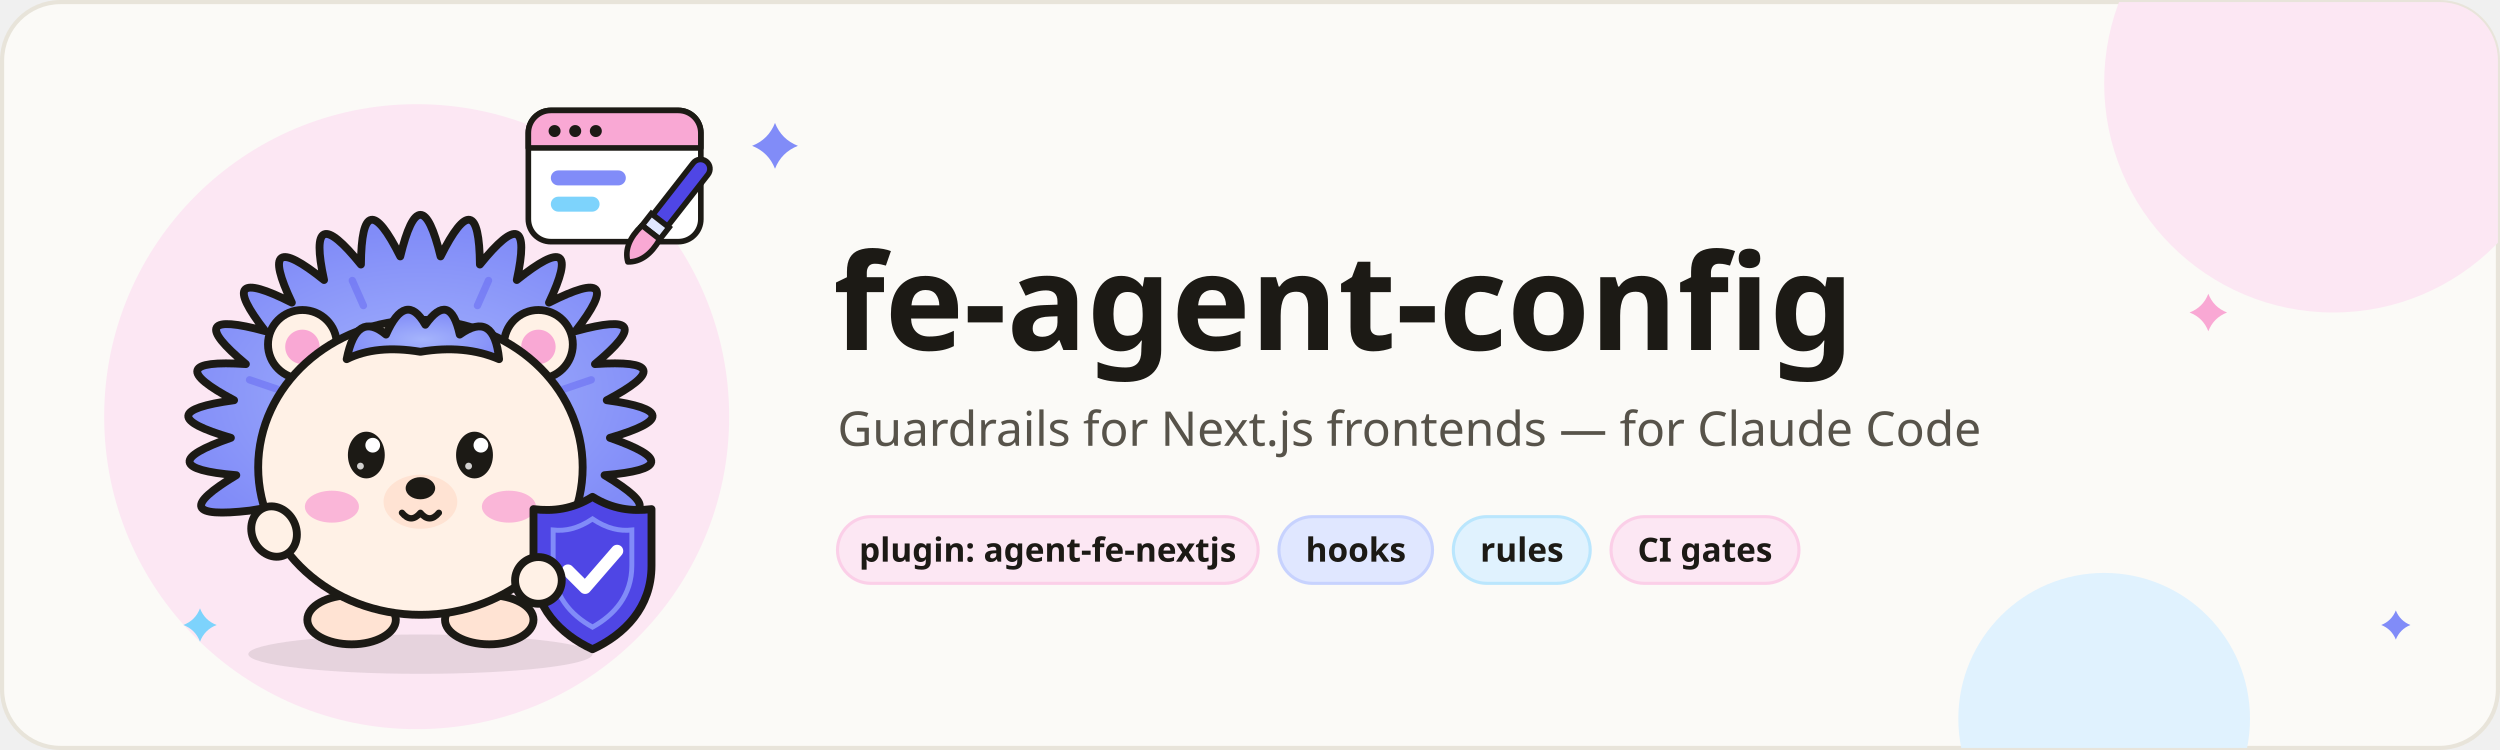
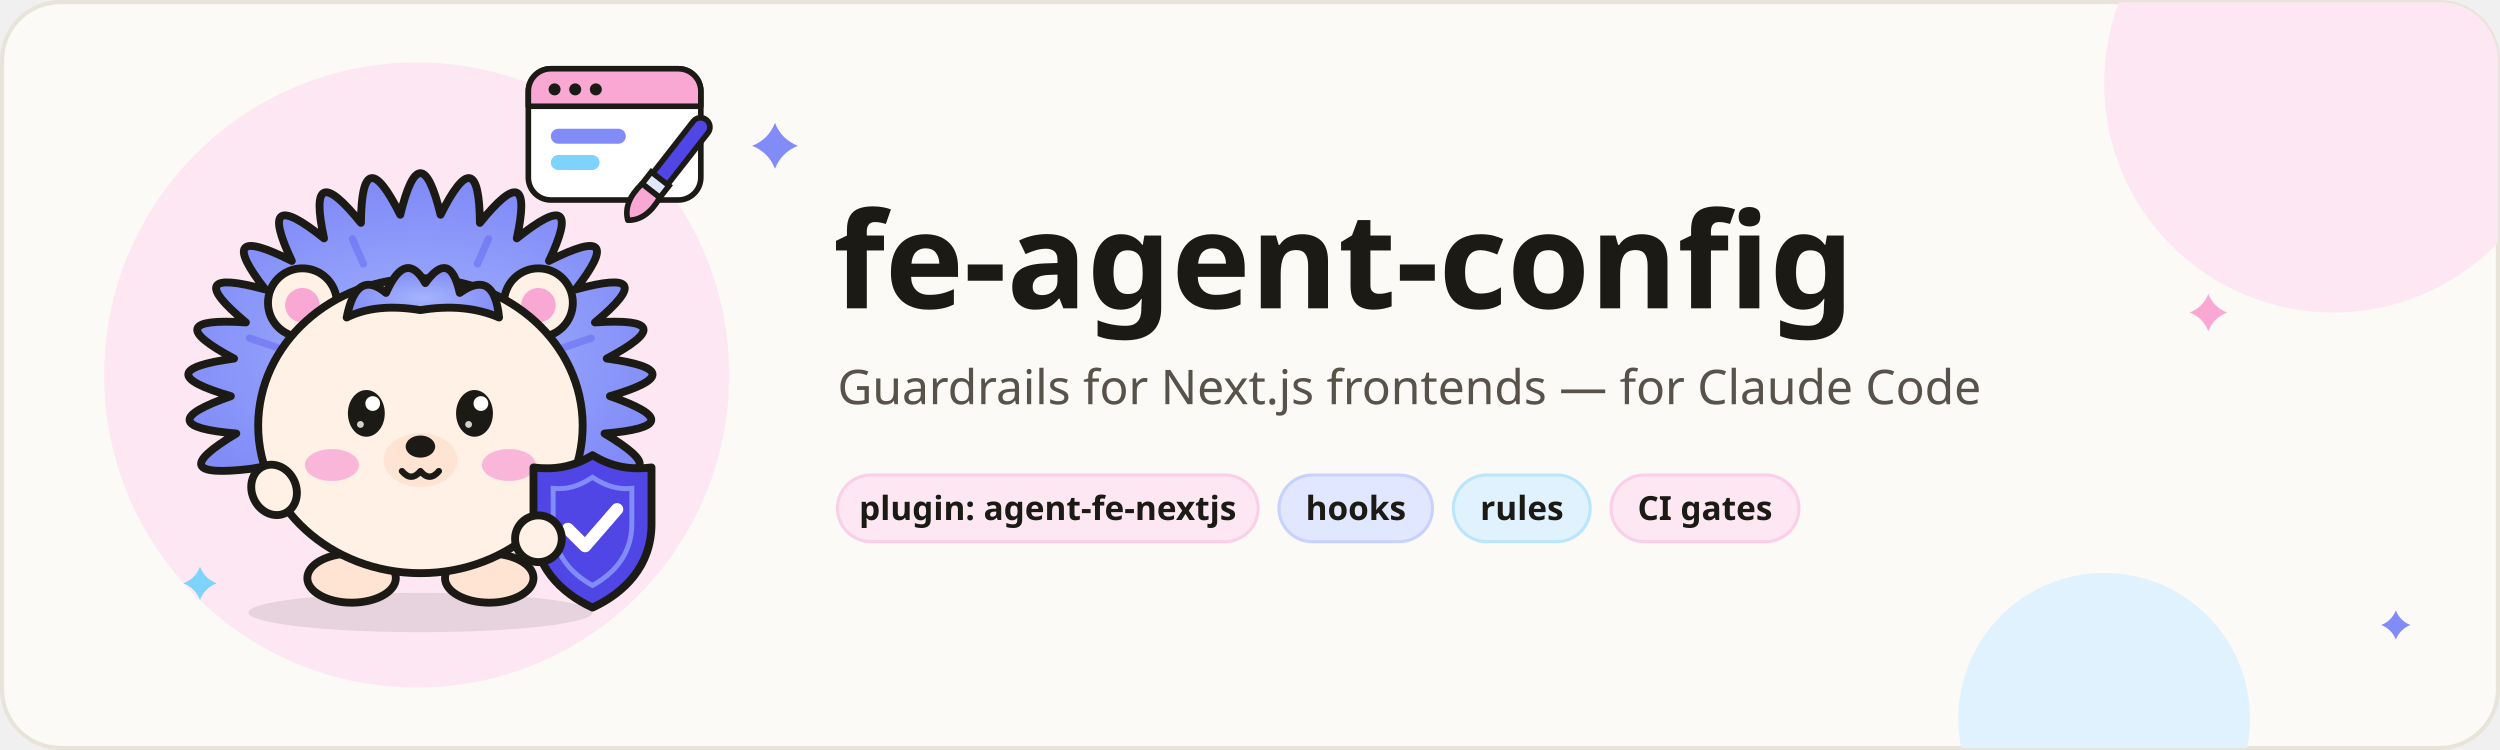
<svg xmlns="http://www.w3.org/2000/svg" viewBox="0 0 1200 360" role="img" aria-labelledby="t d">
  <defs>
    <style>.s{font-family:'Plus Jakarta Sans', system-ui, sans-serif}.m{font-family:ui-monospace, 'SF Mono', Menlo, Consolas, monospace;font-variant-ligatures:none}.eye,.tw,.blob{transform-box:fill-box;transform-origin:50% 50%}.eye{animation:blink 4.6s ease-in-out infinite}@keyframes blink{0%,93%,96%,100%{transform:scaleY(1)}94%,95%{transform:scaleY(.1)}}.glint{animation:glint 4.6s ease-in-out infinite}@keyframes glint{0%,93%,96%,100%{opacity:1}93.6%,95.4%{opacity:0}}.tw{animation:twinkle 6s ease-in-out infinite}.tw1{animation-delay:.6s}.tw2{animation-delay:2.1s}.tw3{animation-delay:3.6s}.tw4{animation-delay:5.1s}.tw5{animation-delay:1.35s}.tw6{animation-delay:2.85s}.tw7{animation-delay:4.35s}@keyframes twinkle{0%,32%,100%{transform:scale(1);opacity:1}10%{transform:scale(.85);opacity:.6}22%{transform:scale(1.1);opacity:1}}.blob{animation:drift-a 9s ease-in-out infinite}.blob2{animation-name:drift-b}.blob3{animation-name:drift-c}@keyframes drift-a{0%,100%{transform:translate(0,0)}50%{transform:translate(2px,-2px)}}@keyframes drift-b{0%,100%{transform:translate(0,0)}50%{transform:translate(-2.5px,2px)}}@keyframes drift-c{0%,100%{transform:translate(0,0)}50%{transform:translate(2px,-1.5px)}}@media (prefers-reduced-motion:reduce){*,*::before,*::after{animation:none!important}}</style>
    <filter id="sh" x="-10%" y="-10%" width="120%" height="140%">
      <feDropShadow dx="0" dy="4" stdDeviation="6" flood-color="#1c1a15" flood-opacity="0.08" />
    </filter>
  </defs>
  <clipPath id="cc">
    <rect x="1" y="1" width="1198" height="358" rx="28" />
  </clipPath>
  <rect x="1" y="1" width="1198" height="358" rx="28" fill="#fbfaf7" stroke="#e8e4da" stroke-width="2" />
  <g clip-path="url(#cc)">
    <g class="blob">
-       <circle cx="200" cy="200" r="150" fill="#fce7f3" />
+       <circle cx="200" cy="180" r="150" fill="#fce7f3" />
    </g>
    <g class="blob blob2">
      <circle cx="1120" cy="40" r="110" fill="#fce7f3" opacity="1" />
    </g>
    <g class="blob blob3">
      <circle cx="1010" cy="345" r="70" fill="#e0f2fe" opacity="1" />
    </g>
  </g>
  <g class="tw tw1">
    <path d="M372,59Q375.1,66.9 383,70Q375.1,73.1 372,81Q368.9,73.1 361,70Q368.9,66.9 372,59Z" fill="#818cf8" opacity="1" />
  </g>
  <g class="tw tw2">
    <path d="M1060,141Q1062.5,147.5 1069,150Q1062.5,152.5 1060,159Q1057.5,152.5 1051,150Q1057.5,147.5 1060,141Z" fill="#f9a8d4" opacity="1" />
  </g>
  <g class="tw tw3">
-     <path d="M96,292Q98.2,297.8 104,300Q98.2,302.2 96,308Q93.8,302.2 88,300Q93.8,297.8 96,292Z" fill="#7dd3fc" opacity="1" />
+     <path d="M96,272Q98.2,277.8 104,280Q98.2,282.2 96,288Q93.8,282.2 88,280Q93.8,277.8 96,272Z" fill="#7dd3fc" opacity="1" />
  </g>
  <g class="tw tw4">
    <path d="M1150,293Q1152,298 1157,300Q1152,302 1150,307Q1148,302 1143,300Q1148,298 1150,293Z" fill="#818cf8" opacity="1" />
  </g>
-   <g transform="translate(72 78) scale(1.18)">
+   <g transform="translate(72 58) scale(1.18)">
    <defs>
      <radialGradient id="mg" cx="50%" cy="60%" r="55%">
        <stop offset="0" stop-color="#a5b4fc" />
        <stop offset="1" stop-color="#818cf8" />
      </radialGradient>
    </defs>
    <ellipse cx="110" cy="200" rx="70" ry="8" fill="#1c1a15" opacity="0.10" />
    <path d="M110,130L40.7,141.6Q3.9,145.9 35.1,127.2Q-1.8,124.1 32.9,112Q-2.4,101.7 34.2,96.7Q2,79.6 39,82Q11.3,58.9 46.9,68.6Q25.1,40.5 57.7,57Q42.7,25.3 70.8,47.8Q63.4,13.8 85.8,41.5Q86.1,6.8 101.8,38.2Q110,4.4 118.2,38.2Q133.9,6.8 134.2,41.5Q156.6,13.8 149.2,47.8Q177.3,25.3 162.3,57Q194.9,40.5 173.1,68.6Q208.7,58.9 181,82Q218,79.6 185.8,96.7Q222.4,101.7 187.1,112Q221.8,124.1 184.9,127.2Q216.1,145.9 179.3,141.6Z" fill="url(#mg)" stroke="#1c1a15" stroke-width="3.2" stroke-linejoin="round" stroke-linecap="round" />
    <path d="M51.7,92.2L40.5,88.4" stroke="#6366f1" stroke-width="3" stroke-linecap="round" opacity=".5" />
    <path d="M65.4,71.7L56.8,64.1" stroke="#6366f1" stroke-width="3" stroke-linecap="round" opacity=".5" />
    <path d="M86.8,58.2L82.3,48" stroke="#6366f1" stroke-width="3" stroke-linecap="round" opacity=".5" />
    <path d="M133.2,58.2L137.7,48" stroke="#6366f1" stroke-width="3" stroke-linecap="round" opacity=".5" />
    <path d="M154.6,71.7L163.2,64.1" stroke="#6366f1" stroke-width="3" stroke-linecap="round" opacity=".5" />
    <path d="M168.3,92.2L179.5,88.4" stroke="#6366f1" stroke-width="3" stroke-linecap="round" opacity=".5" />
    <circle cx="62" cy="74" r="14" fill="#fff1e6" stroke="#1c1a15" stroke-width="3.2" stroke-linejoin="round" stroke-linecap="round" />
    <circle cx="62" cy="75" r="7" fill="#f9a8d4" />
    <circle cx="158" cy="74" r="14" fill="#fff1e6" stroke="#1c1a15" stroke-width="3.2" stroke-linejoin="round" stroke-linecap="round" />
    <circle cx="158" cy="75" r="7" fill="#f9a8d4" />
    <ellipse cx="82" cy="186" rx="18" ry="10" fill="#ffe3d3" stroke="#1c1a15" stroke-width="3.2" stroke-linejoin="round" stroke-linecap="round" />
    <ellipse cx="138" cy="186" rx="18" ry="10" fill="#ffe3d3" stroke="#1c1a15" stroke-width="3.2" stroke-linejoin="round" stroke-linecap="round" />
    <ellipse cx="110" cy="124" rx="66" ry="60" fill="#fff1e6" stroke="#1c1a15" stroke-width="3.2" stroke-linejoin="round" stroke-linecap="round" />
    <path d="M80,80Q84,60 96,70Q104,52 112,66Q122,52 126,70Q140,60 142,80Q128,74 110,77Q92,74 80,80Z" fill="url(#mg)" stroke="#1c1a15" stroke-width="3.2" stroke-linejoin="round" stroke-linecap="round" />
    <ellipse cx="74" cy="140" rx="11" ry="6.5" fill="#f9a8d4" opacity=".8" />
    <ellipse cx="146" cy="140" rx="11" ry="6.5" fill="#f9a8d4" opacity=".8" />
    <g class="eye">
      <ellipse cx="88" cy="119" rx="7.5" ry="9.5" fill="#1c1a15" />
      <g class="glint">
        <circle cx="90.6" cy="115" r="3" fill="#ffffff" />
        <circle cx="85.6" cy="123.5" r="1.4" fill="#ffffff" opacity=".8" />
      </g>
    </g>
    <g class="eye">
      <ellipse cx="132" cy="119" rx="7.5" ry="9.5" fill="#1c1a15" />
      <g class="glint">
        <circle cx="134.6" cy="115" r="3" fill="#ffffff" />
        <circle cx="129.6" cy="123.5" r="1.4" fill="#ffffff" opacity=".8" />
      </g>
    </g>
    <ellipse cx="110" cy="138" rx="15" ry="11" fill="#ffe3d3" />
    <ellipse cx="110" cy="132.5" rx="6" ry="4.5" fill="#1c1a15" />
    <path d="M102.5,142.5q3.75,4.5 7.5,0q3.75,4.5 7.5,0" fill="none" stroke="#1c1a15" stroke-width="2.6" stroke-linecap="round" stroke-linejoin="round" />
    <ellipse cx="50" cy="152" rx="9" ry="10.5" fill="#fff1e6" stroke="#1c1a15" stroke-width="3.2" stroke-linejoin="round" stroke-linecap="round" transform="rotate(-25 46 150)" />
    <path d="M180,136C188,141 196,142 204,141L204,164C204,181 193,192 180,198C167,192 156,181 156,164L156,141C164,142 172,141 180,136Z" fill="#4f46e5" stroke="#1c1a15" stroke-width="3.2" stroke-linejoin="round" stroke-linecap="round" />
    <path d="M180,145C186,149 191,150 196,149.5L196,164C196,176 189,184 180,189C171,184 164,176 164,164L164,149.5C169,150 174,149 180,145Z" fill="none" stroke="#818cf8" stroke-width="2" />
    <path d="M170,166l7,7l13,-15" fill="none" stroke="#ffffff" stroke-width="5" stroke-linecap="round" stroke-linejoin="round" />
    <circle cx="158" cy="170" r="9.5" fill="#fff1e6" stroke="#1c1a15" stroke-width="3.2" stroke-linejoin="round" stroke-linecap="round" />
  </g>
-   <g transform="translate(250 44) scale(0.9)">
+   <g transform="translate(250 24) scale(0.9)">
    <rect x="4" y="10" width="92" height="70" rx="12" fill="#ffffff" stroke="#1c1a15" stroke-width="3" />
    <path d="M4,22a12,12 0 0 1 12,-12h68a12,12 0 0 1 12,12v8h-92z" fill="#f9a8d4" stroke="#1c1a15" stroke-width="3" stroke-linejoin="round" />
    <circle cx="18" cy="21" r="3.2" fill="#1c1a15" />
    <circle cx="29" cy="21" r="3.2" fill="#1c1a15" />
    <circle cx="40" cy="21" r="3.2" fill="#1c1a15" />
    <rect x="16" y="42" width="40" height="8" rx="4" fill="#818cf8" />
    <rect x="16" y="56" width="26" height="8" rx="4" fill="#7dd3fc" />
    <g transform="rotate(38 78 64)">
      <rect x="73" y="30" width="10" height="44" rx="5" fill="#4f46e5" stroke="#1c1a15" stroke-width="3" />
      <rect x="72" y="70" width="12" height="8" fill="#e0e7ff" stroke="#1c1a15" stroke-width="3" />
      <path d="M72,78h12q2,14 -6,20q-8,-6 -6,-20z" fill="#f9a8d4" stroke="#1c1a15" stroke-width="3" stroke-linejoin="round" />
    </g>
  </g>
-   <text class="s" x="400" y="168" font-size="64" font-weight="800" fill="#1c1a15">fe-agent-config</text>
-   <text class="s" x="402" y="214" font-size="23" font-weight="500" fill="#57534a">Guardrails for Next.js frontends — for Claude Code</text>
-   <rect x="402" y="248" width="201.9" height="32" rx="16.0" fill="#fce7f3" stroke="#fbcfe8" stroke-width="1.5" />
-   <text class="s" x="502.9" y="269.6" font-size="16" font-weight="600" fill="#1c1a15" text-anchor="middle">plugin: agent-fe-nextjs</text>
-   <rect x="613.9" y="248" width="73.7" height="32" rx="16.0" fill="#e0e7ff" stroke="#c7d2fe" stroke-width="1.5" />
-   <text class="s" x="650.8" y="269.6" font-size="16" font-weight="600" fill="#1c1a15" text-anchor="middle">hooks</text>
-   <rect x="697.6" y="248" width="65.7" height="32" rx="16.0" fill="#e0f2fe" stroke="#bae6fd" stroke-width="1.5" />
-   <text class="s" x="730.5" y="269.6" font-size="16" font-weight="600" fill="#1c1a15" text-anchor="middle">rules</text>
-   <rect x="773.3" y="248" width="90.2" height="32" rx="16.0" fill="#fce7f3" stroke="#fbcfe8" stroke-width="1.5" />
-   <text class="s" x="818.4" y="269.6" font-size="16" font-weight="600" fill="#1c1a15" text-anchor="middle">CI gates</text>
+   <text class="s" x="400" y="148" font-size="64" font-weight="800" fill="#1c1a15">fe-agent-config</text>
+   <text class="s" x="402" y="194" font-size="23" font-weight="500" fill="#57534a">Guardrails for Next.js frontends — for Claude Code</text>
+   <rect x="402" y="228" width="201.9" height="32" rx="16.0" fill="#fce7f3" stroke="#fbcfe8" stroke-width="1.5" />
+   <text class="s" x="502.9" y="249.6" font-size="16" font-weight="600" fill="#1c1a15" text-anchor="middle">plugin: agent-fe-nextjs</text>
+   <rect x="613.9" y="228" width="73.7" height="32" rx="16.0" fill="#e0e7ff" stroke="#c7d2fe" stroke-width="1.5" />
+   <text class="s" x="650.8" y="249.6" font-size="16" font-weight="600" fill="#1c1a15" text-anchor="middle">hooks</text>
+   <rect x="697.6" y="228" width="65.7" height="32" rx="16.0" fill="#e0f2fe" stroke="#bae6fd" stroke-width="1.5" />
+   <text class="s" x="730.5" y="249.6" font-size="16" font-weight="600" fill="#1c1a15" text-anchor="middle">rules</text>
+   <rect x="773.3" y="228" width="90.2" height="32" rx="16.0" fill="#fce7f3" stroke="#fbcfe8" stroke-width="1.5" />
+   <text class="s" x="818.4" y="249.6" font-size="16" font-weight="600" fill="#1c1a15" text-anchor="middle">CI gates</text>
</svg>
